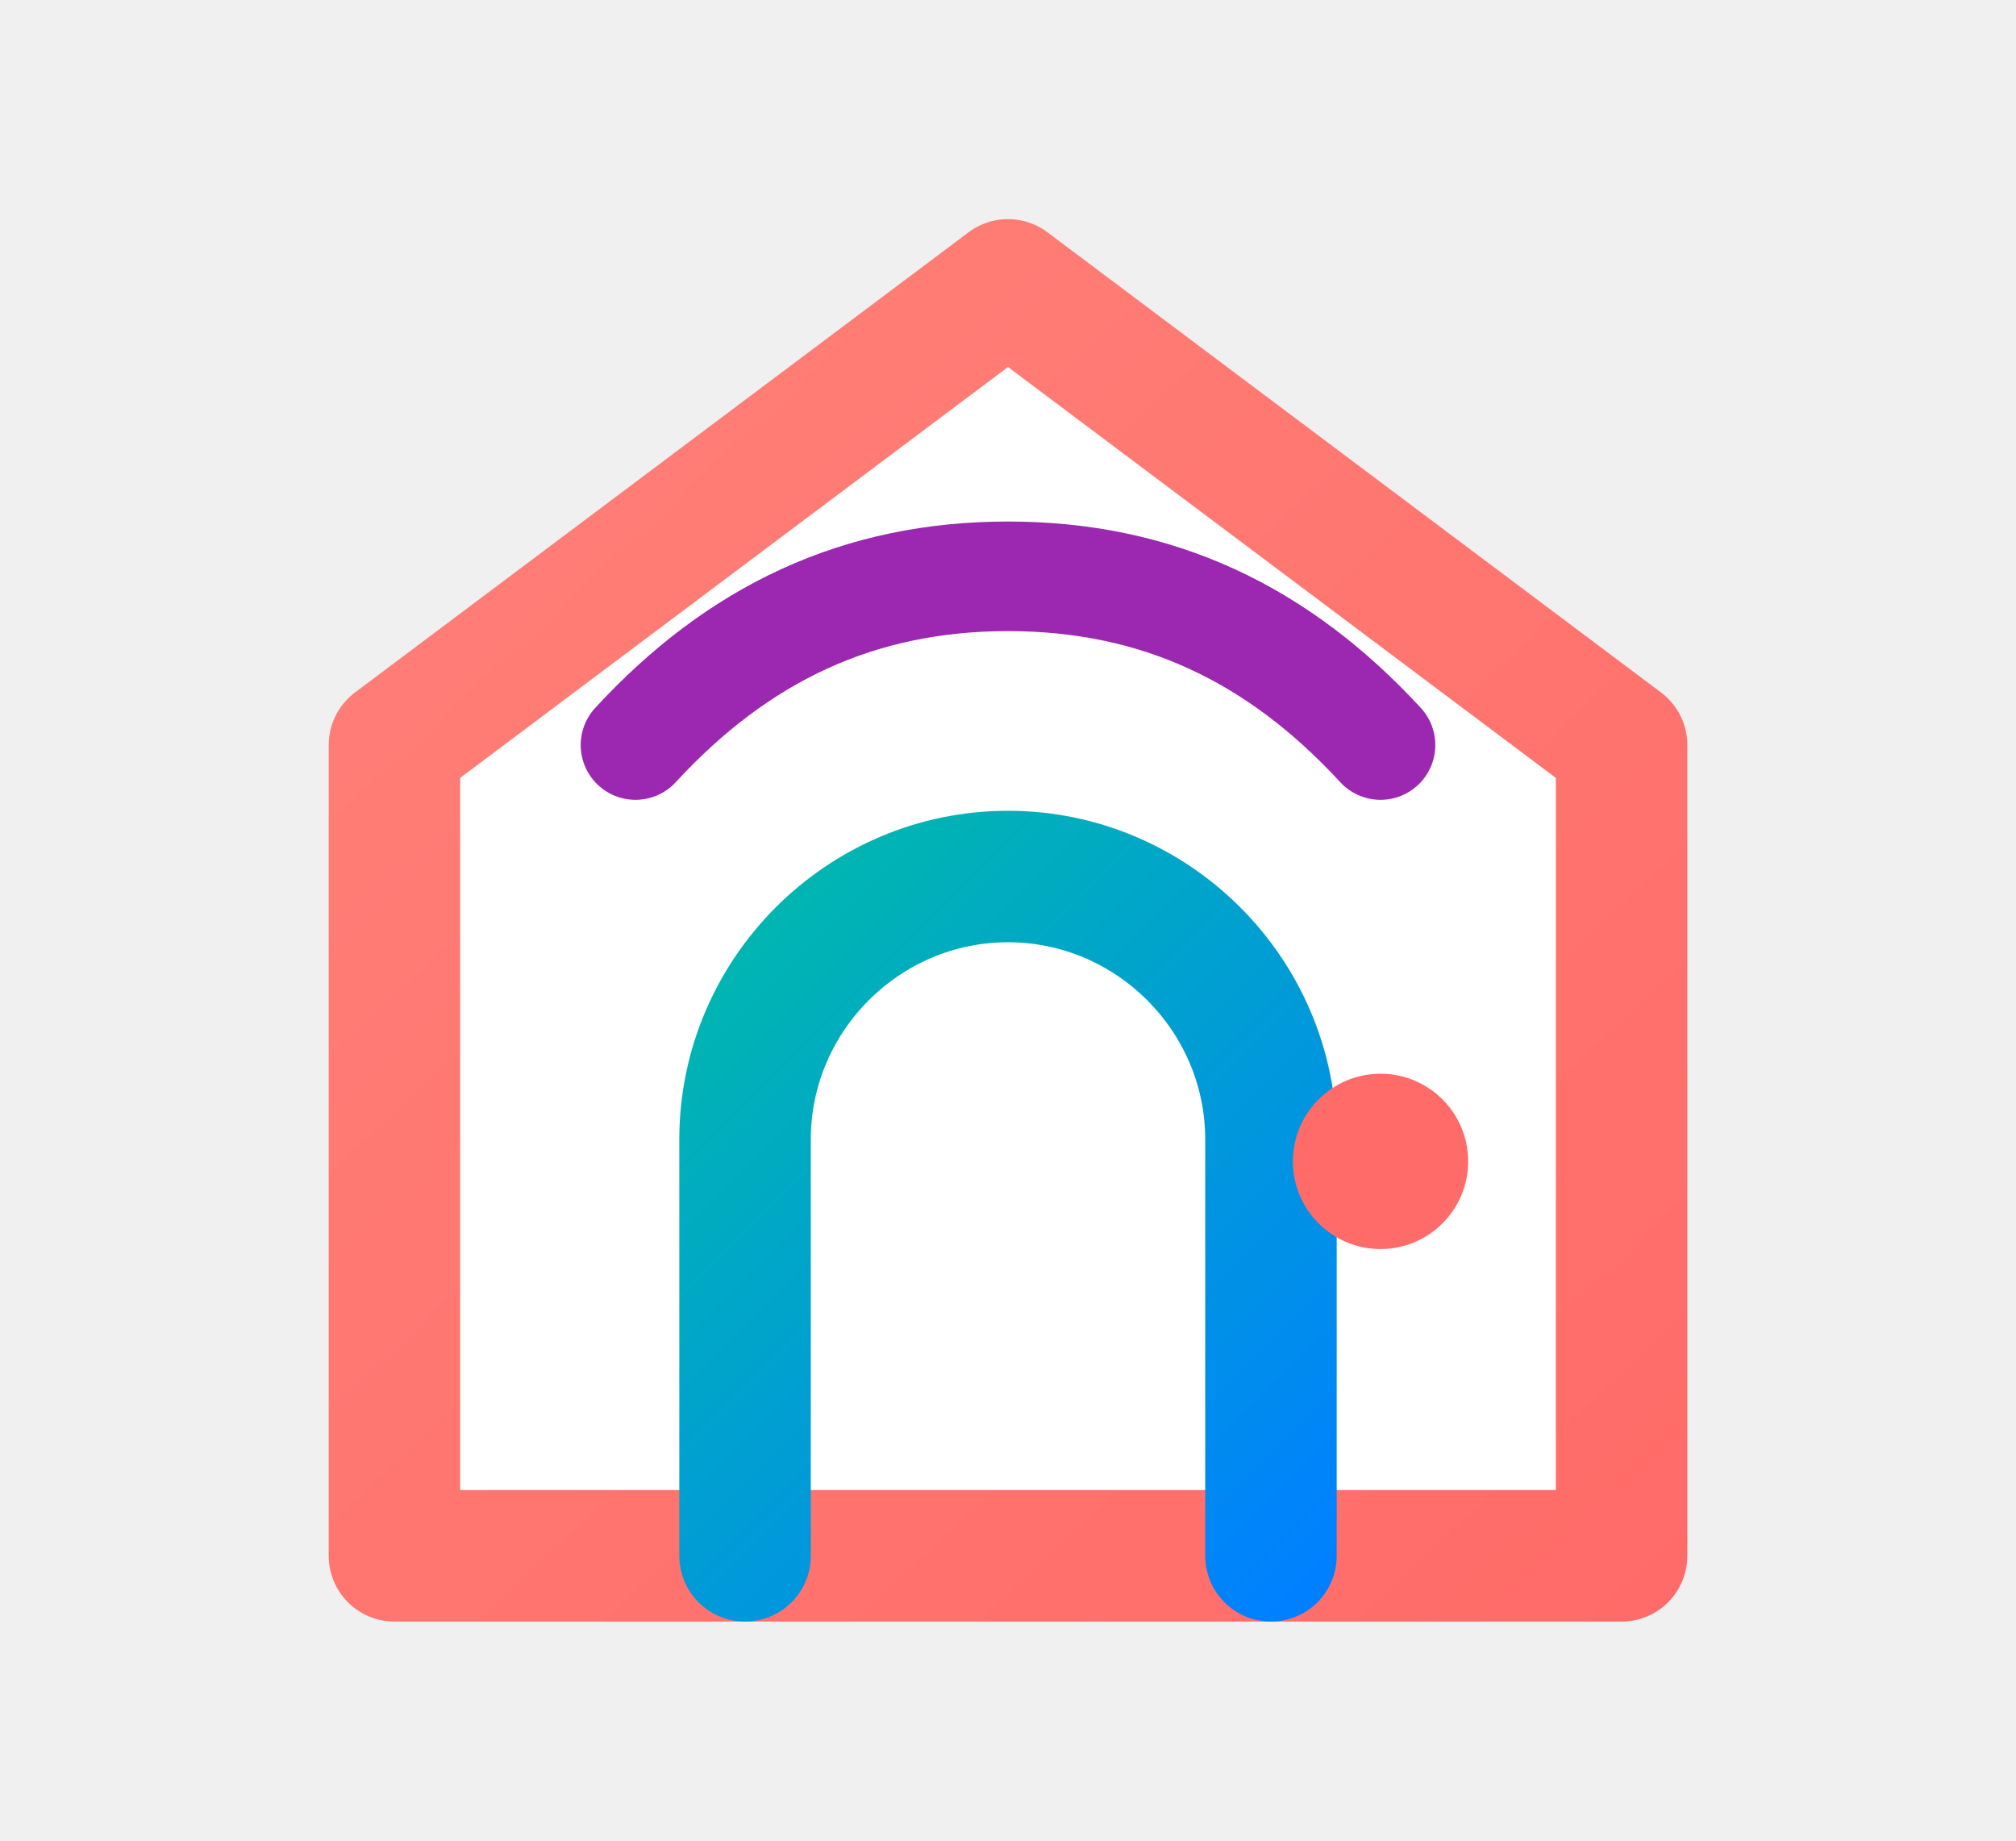
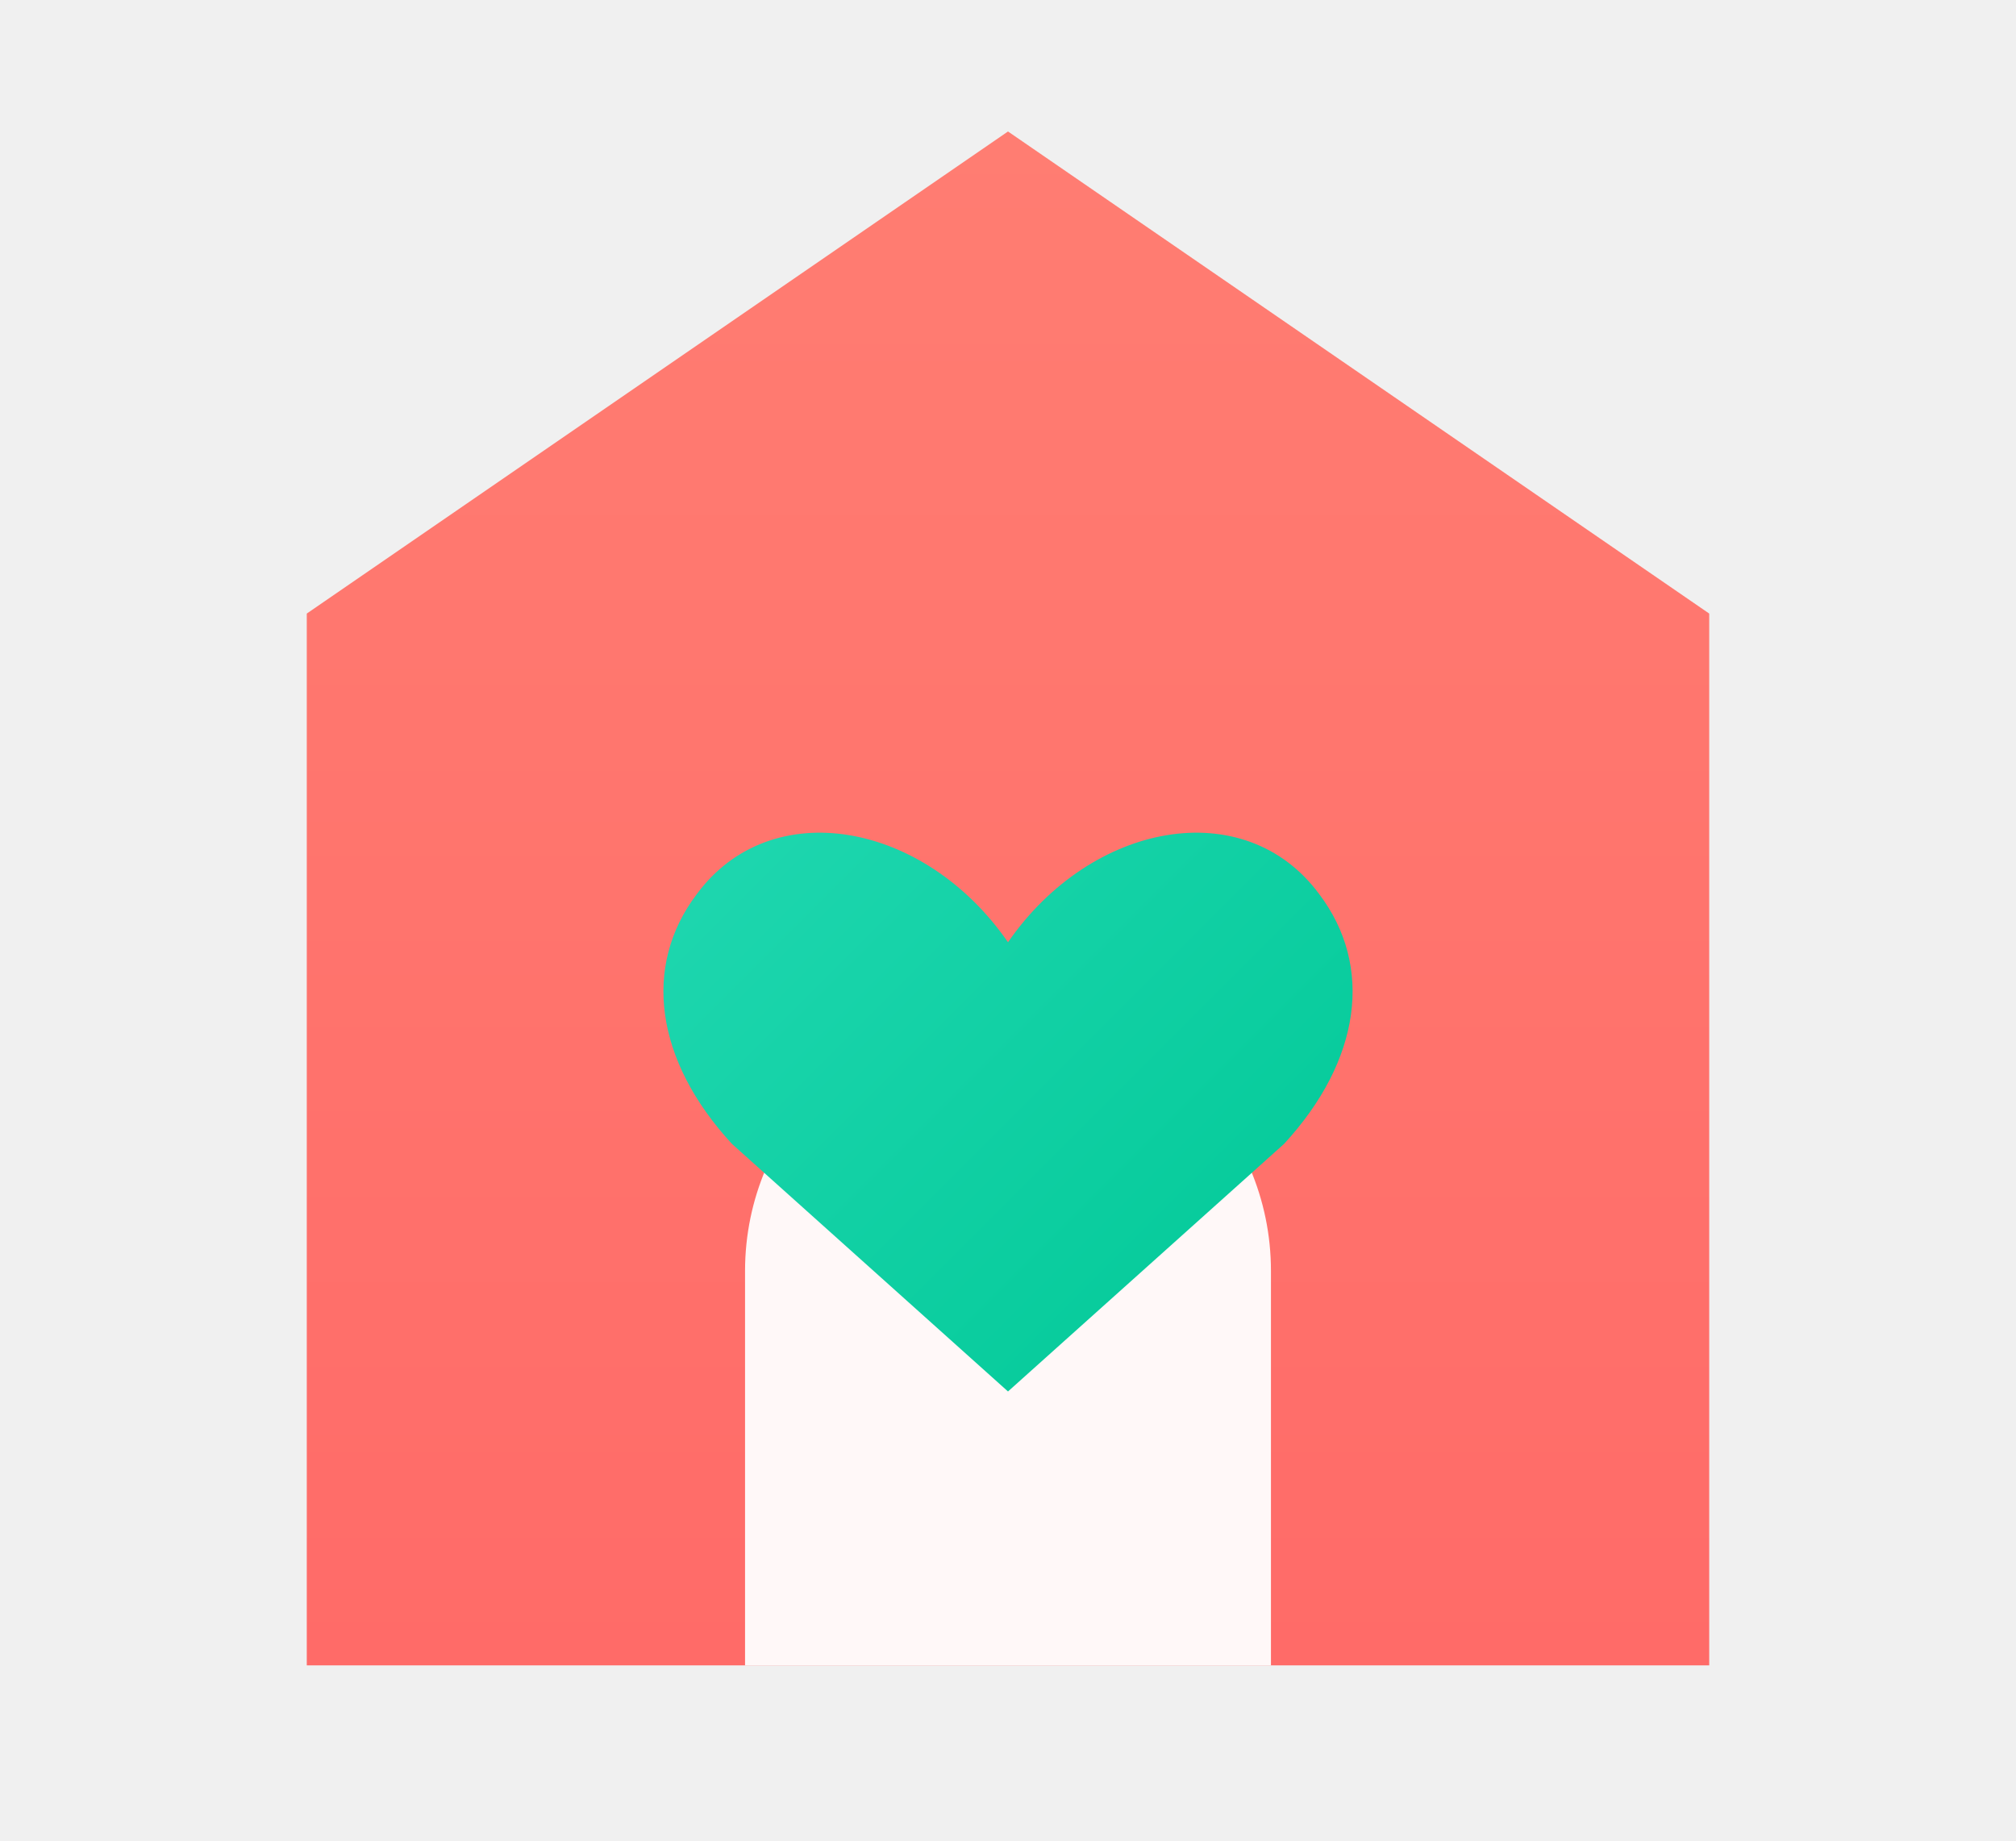
<svg xmlns="http://www.w3.org/2000/svg" width="92" height="84" viewBox="0 0 92 84" fill="none" role="img" aria-label="Dom mamy">
  <defs>
-     <linearGradient id="mom-house" x1="18" y1="16" x2="74" y2="76" gradientUnits="userSpaceOnUse">
-       <stop stop-color="#FF8078" />
+     <linearGradient id="mom-fill" x1="46" y1="6" x2="46" y2="76" gradientUnits="userSpaceOnUse">
+       <stop stop-color="#FF7D72" />
      <stop offset="1" stop-color="#FF6B68" />
    </linearGradient>
-     <linearGradient id="mom-accent" x1="27" y1="31" x2="64" y2="68" gradientUnits="userSpaceOnUse">
-       <stop stop-color="#00C896" />
-       <stop offset="1" stop-color="#0080FF" />
+     <linearGradient id="mom-heart" x1="33" y1="40" x2="59" y2="66" gradientUnits="userSpaceOnUse">
+       <stop stop-color="#1DD6AE" />
+       <stop offset="1" stop-color="#00C896" />
    </linearGradient>
  </defs>
-   <path d="M46 13L18 34V71H74V34L46 13Z" fill="#fff" stroke="url(#mom-house)" stroke-width="6" stroke-linejoin="round" />
-   <path d="M34 71V52C34 45.4 39.4 40 46 40C52.6 40 58 45.4 58 52V71" stroke="url(#mom-accent)" stroke-width="6" stroke-linecap="round" />
-   <path d="M29 34C33.7 28.9 39.2 26.3 46 26.3C52.8 26.3 58.3 28.9 63 34" stroke="#9C27B0" stroke-width="5" stroke-linecap="round" />
-   <circle cx="63" cy="53" r="4" fill="#FF6B68" />
+   <path d="M14 28L46 6L78 28V76H14V28Z" fill="url(#mom-fill)" />
+   <path d="M34 76V58C34 51.4 39.4 46 46 46C52.6 46 58 51.4 58 58V76" fill="#fff" fill-opacity="0.95" />
+   <path d="M46 43C49.8 37.5 56.8 36.2 60.2 40.8C62.7 44.1 62.1 48.4 58.6 52.2L46 63.5L33.4 52.2C29.9 48.4 29.3 44.1 31.8 40.8C35.2 36.2 42.2 37.5 46 43Z" fill="url(#mom-heart)" />
</svg>
